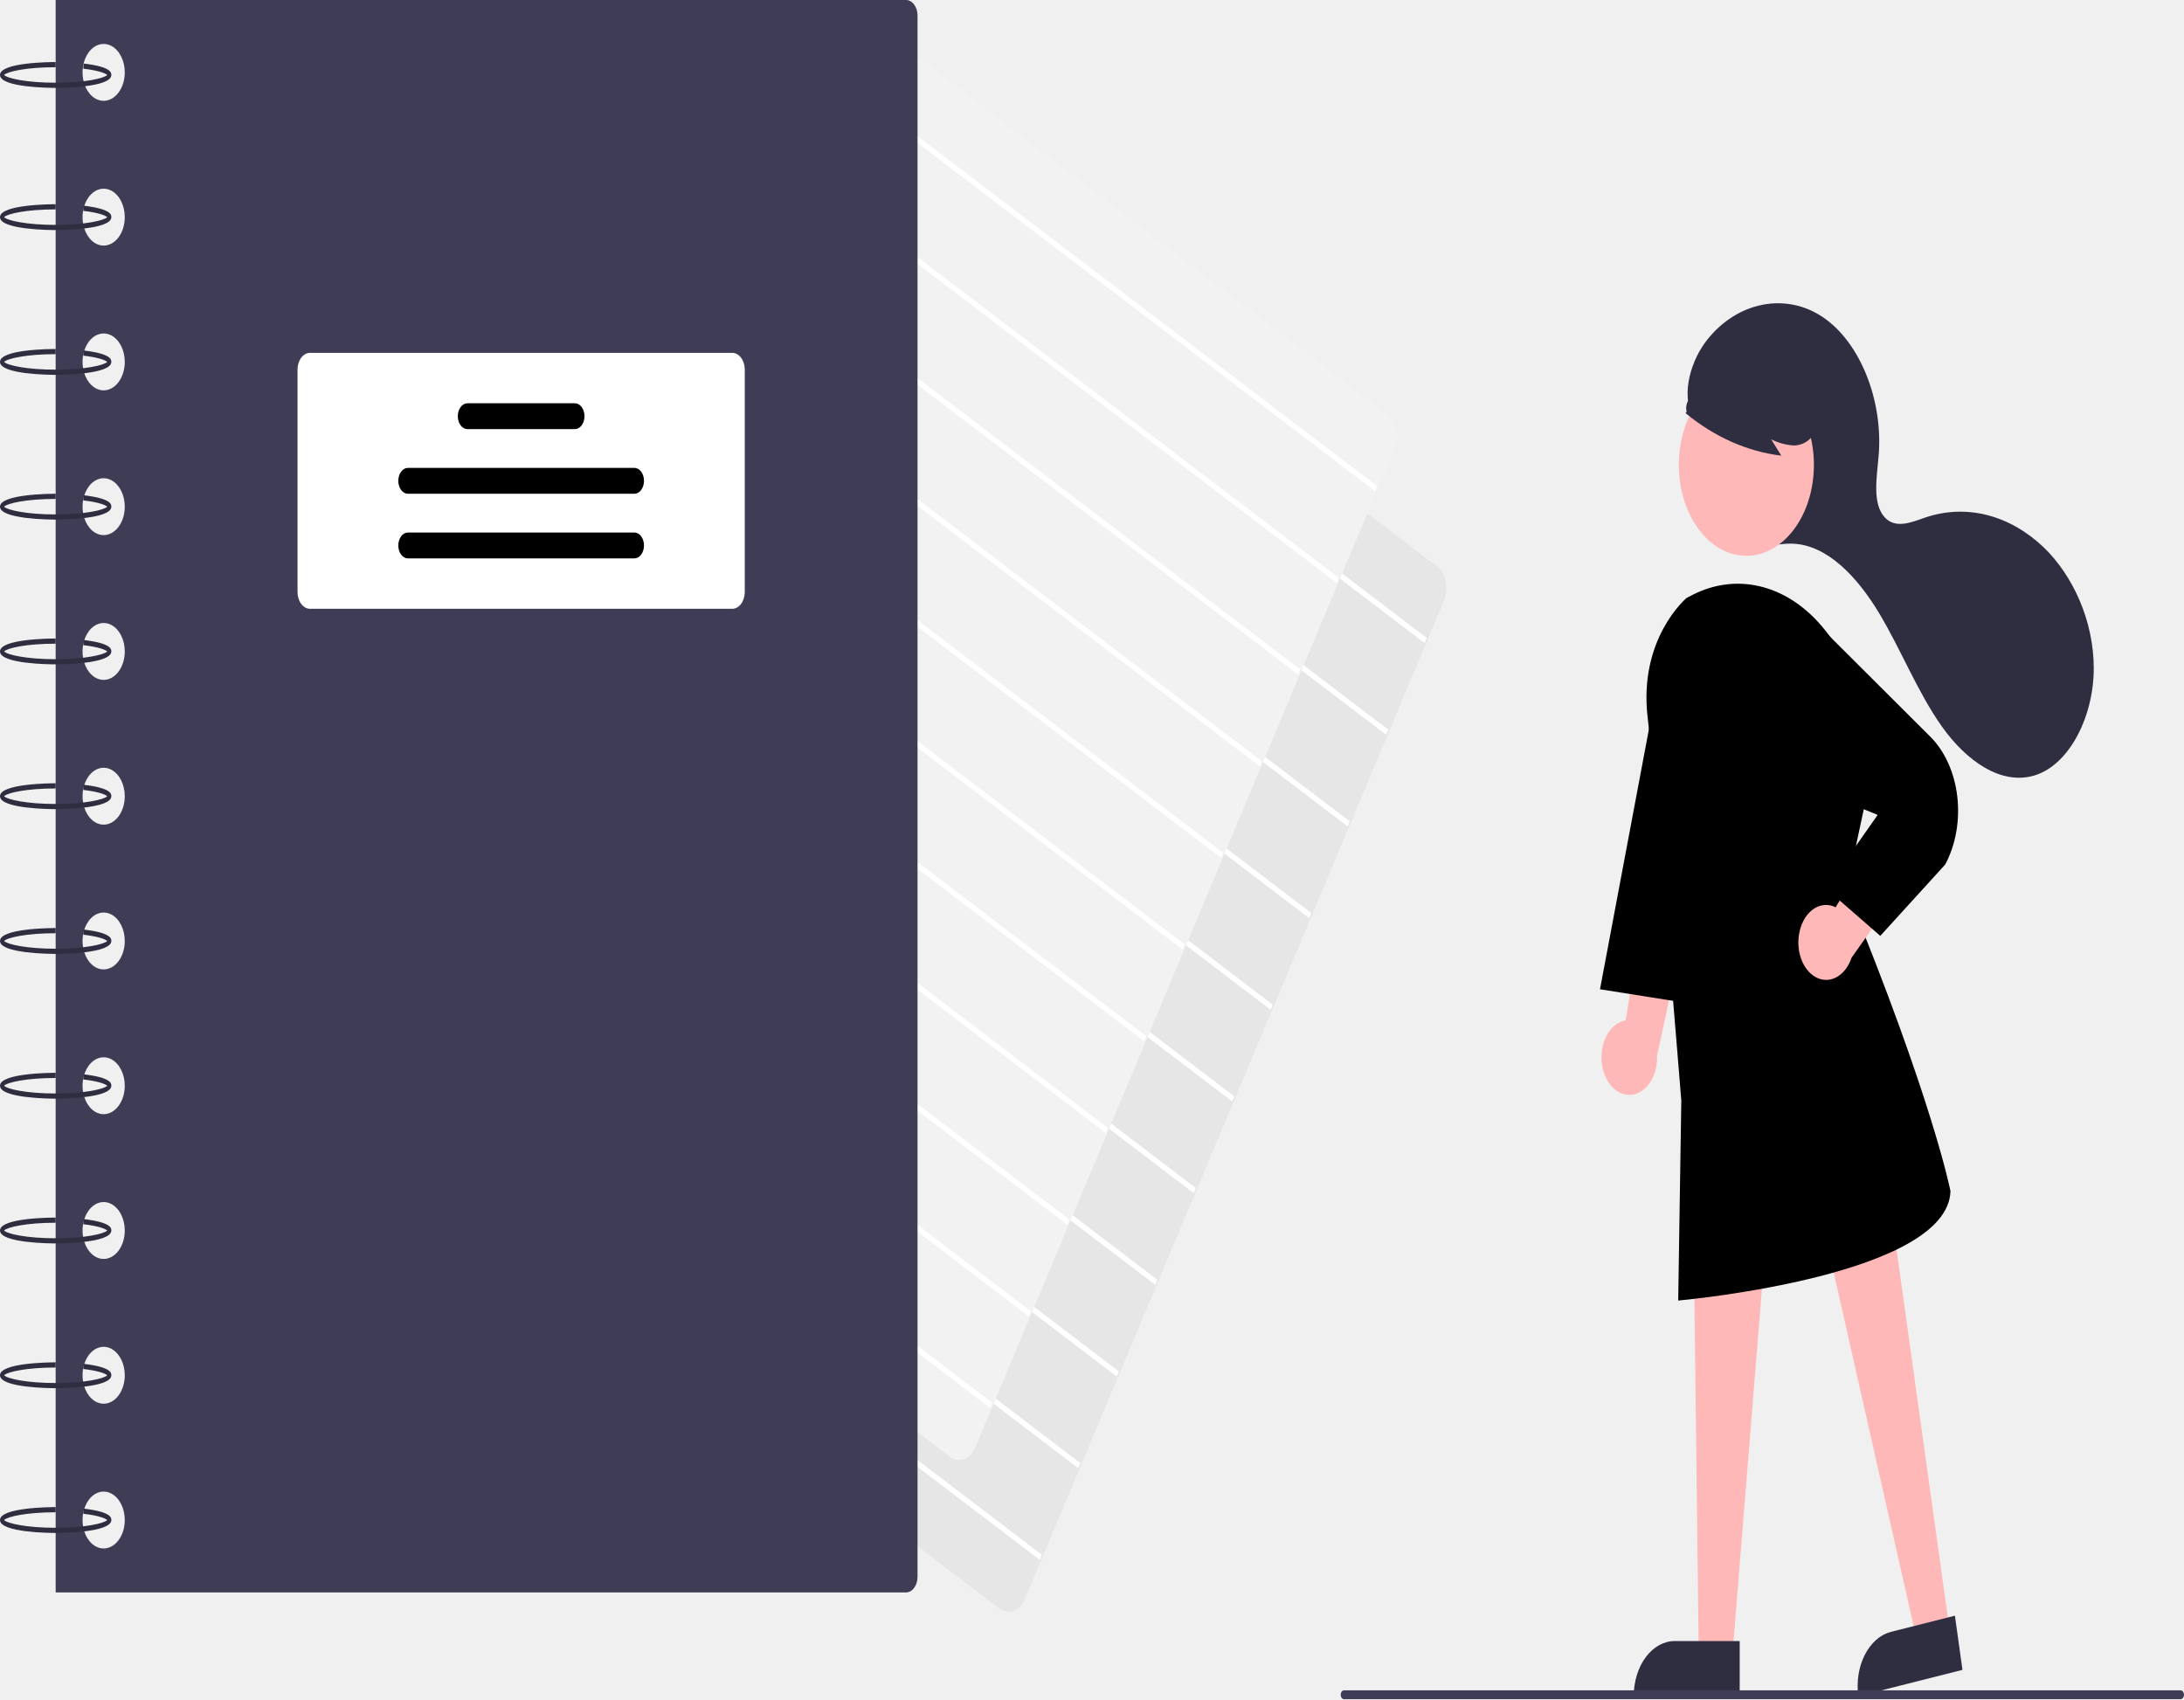
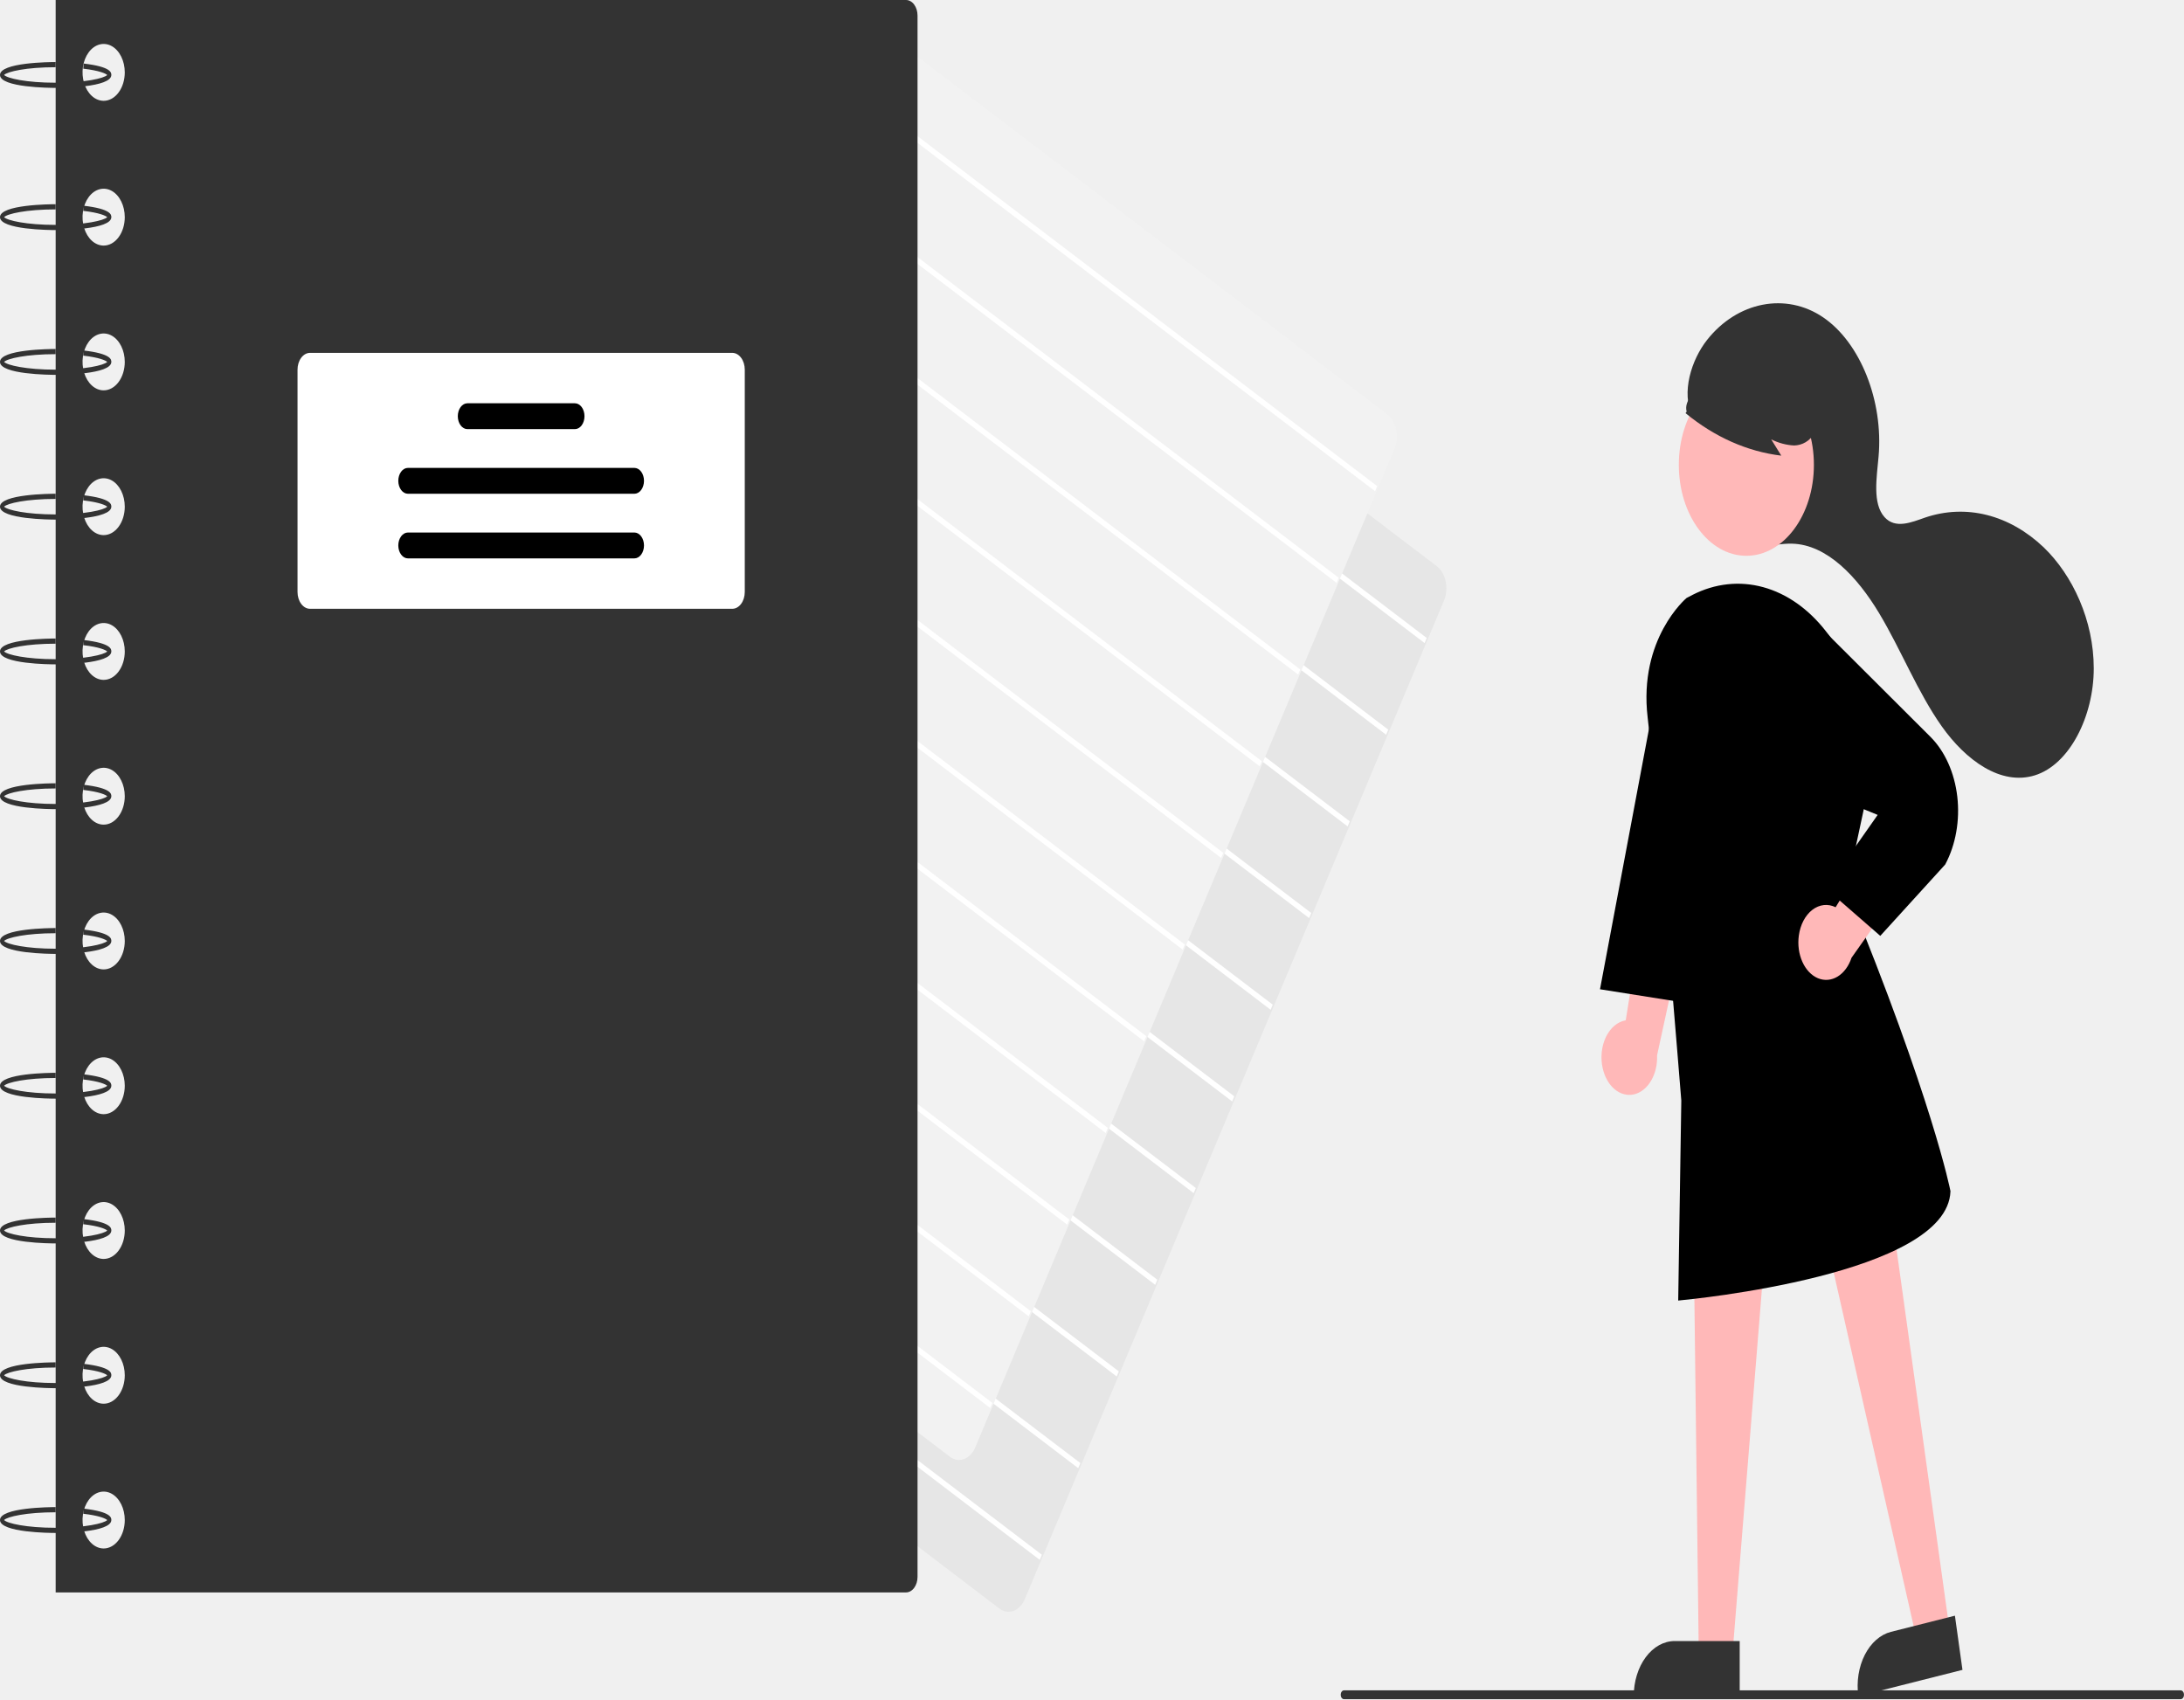
<svg xmlns="http://www.w3.org/2000/svg" width="455" height="354" viewBox="0 0 455 354" fill="none">
  <g clip-path="url(#clip0)">
    <path d="M210.111 335.795C209.438 335.794 208.778 335.559 208.193 335.112L97.344 250.71C96.443 250.022 95.781 248.881 95.504 247.536C95.227 246.192 95.357 244.755 95.866 243.54L183.174 35.562C183.426 34.96 183.764 34.431 184.168 34.006C184.572 33.58 185.035 33.266 185.529 33.081C186.024 32.896 186.54 32.844 187.049 32.928C187.559 33.013 188.051 33.231 188.497 33.571L299.347 117.973C300.248 118.661 300.909 119.802 301.187 121.146C301.464 122.49 301.334 123.927 300.825 125.142L213.517 333.12C213.265 333.723 212.928 334.253 212.523 334.679C212.119 335.105 211.656 335.418 211.161 335.601C210.819 335.73 210.466 335.795 210.111 335.795Z" fill="#E6E6E6" />
    <path d="M180.082 43.71L179.636 44.771L296.789 133.972L297.234 132.911L180.082 43.71Z" fill="white" />
    <path d="M172.064 62.81L171.618 63.871L288.771 153.072L289.216 152.011L172.064 62.81Z" fill="white" />
    <path d="M164.046 81.91L163.6 82.971L280.753 172.172L281.198 171.111L164.046 81.91Z" fill="white" />
    <path d="M156.027 101.01L155.582 102.071L272.735 191.272L273.18 190.211L156.027 101.01Z" fill="white" />
    <path d="M148.009 120.11L147.564 121.171L264.717 210.372L265.162 209.311L148.009 120.11Z" fill="white" />
    <path d="M139.991 139.21L139.546 140.271L256.699 229.472L257.144 228.411L139.991 139.21Z" fill="white" />
    <path d="M131.973 158.31L131.528 159.371L248.68 248.572L249.126 247.511L131.973 158.31Z" fill="white" />
    <path d="M123.955 177.41L123.51 178.471L240.662 267.672L241.108 266.611L123.955 177.41Z" fill="white" />
    <path d="M115.937 196.51L115.492 197.571L232.644 286.772L233.09 285.711L115.937 196.51Z" fill="white" />
    <path d="M107.919 215.61L107.474 216.671L224.626 305.872L225.072 304.811L107.919 215.61Z" fill="white" />
    <path d="M99.901 234.71L99.456 235.771L216.608 324.972L217.054 323.911L99.901 234.71Z" fill="white" />
    <path d="M199.799 304.162C199.126 304.162 198.466 303.926 197.881 303.479L87.032 219.077C86.131 218.389 85.469 217.248 85.192 215.904C84.915 214.56 85.045 213.122 85.553 211.907L172.862 3.929C173.114 3.327 173.452 2.799 173.856 2.373C174.26 1.947 174.723 1.633 175.217 1.448C175.712 1.263 176.228 1.212 176.737 1.296C177.247 1.38 177.739 1.598 178.185 1.938L289.035 86.34C289.936 87.028 290.597 88.169 290.875 89.513C291.152 90.857 291.022 92.295 290.513 93.51L203.205 301.488C202.953 302.09 202.616 302.62 202.211 303.046C201.807 303.472 201.344 303.785 200.849 303.969C200.507 304.097 200.154 304.162 199.799 304.162Z" fill="#F2F2F2" />
    <path d="M169.77 12.077L169.325 13.138L286.477 102.339L286.923 101.278L169.77 12.077Z" fill="white" />
    <path d="M161.752 31.177L161.307 32.238L278.459 121.439L278.905 120.378L161.752 31.177Z" fill="white" />
    <path d="M153.734 50.277L153.289 51.338L270.441 140.539L270.887 139.478L153.734 50.277Z" fill="white" />
    <path d="M145.716 69.377L145.271 70.438L262.423 159.639L262.869 158.578L145.716 69.377Z" fill="white" />
    <path d="M137.698 88.477L137.252 89.538L254.405 178.739L254.851 177.678L137.698 88.477Z" fill="white" />
    <path d="M129.68 107.577L129.234 108.638L246.387 197.839L246.832 196.778L129.68 107.577Z" fill="white" />
    <path d="M121.661 126.677L121.216 127.738L238.368 216.939L238.814 215.878L121.661 126.677Z" fill="white" />
    <path d="M113.643 145.777L113.198 146.838L230.35 236.04L230.796 234.978L113.643 145.777Z" fill="white" />
    <path d="M105.625 164.877L105.18 165.938L222.332 255.14L222.778 254.078L105.625 164.877Z" fill="white" />
    <path d="M97.607 183.977L97.162 185.038L214.314 274.24L214.76 273.178L97.607 183.977Z" fill="white" />
    <path d="M89.589 203.077L89.144 204.138L206.296 293.34L206.742 292.278L89.589 203.077Z" fill="white" />
-     <path d="M188.752 0H11.597V331.758H188.752C189.389 331.758 189.999 331.418 190.449 330.812C190.899 330.206 191.152 329.384 191.152 328.527V3.231C191.152 2.374 190.899 1.552 190.449 0.946C189.999 0.34 189.389 1.84152e-05 188.752 0ZM21.595 322.602C20.725 322.602 19.874 322.255 19.151 321.604C18.427 320.953 17.863 320.028 17.531 318.945C17.198 317.863 17.11 316.672 17.28 315.522C17.45 314.373 17.869 313.318 18.484 312.489C19.099 311.66 19.883 311.096 20.736 310.868C21.59 310.639 22.474 310.756 23.278 311.205C24.082 311.653 24.769 312.412 25.252 313.387C25.735 314.361 25.994 315.506 25.994 316.678C25.994 317.456 25.88 318.226 25.659 318.945C25.438 319.664 25.114 320.317 24.705 320.867C24.297 321.417 23.812 321.854 23.278 322.151C22.744 322.449 22.172 322.602 21.595 322.602ZM21.595 292.443C20.725 292.443 19.874 292.095 19.151 291.444C18.427 290.793 17.863 289.868 17.531 288.785C17.198 287.703 17.11 286.512 17.28 285.362C17.45 284.213 17.869 283.158 18.484 282.329C19.099 281.501 19.883 280.936 20.736 280.708C21.59 280.479 22.474 280.597 23.278 281.045C24.082 281.493 24.769 282.253 25.252 283.227C25.735 284.201 25.994 285.347 25.994 286.518C25.994 287.296 25.88 288.067 25.659 288.785C25.438 289.504 25.114 290.157 24.705 290.707C24.297 291.257 23.812 291.694 23.278 291.992C22.744 292.289 22.172 292.443 21.595 292.443ZM21.595 262.283C20.725 262.283 19.874 261.935 19.151 261.284C18.427 260.633 17.863 259.708 17.531 258.626C17.198 257.543 17.11 256.352 17.28 255.203C17.45 254.053 17.869 252.998 18.484 252.169C19.099 251.341 19.883 250.777 20.736 250.548C21.59 250.319 22.474 250.437 23.278 250.885C24.082 251.334 24.769 252.093 25.252 253.067C25.735 254.041 25.994 255.187 25.994 256.358C25.994 257.136 25.88 257.907 25.659 258.626C25.438 259.344 25.114 259.997 24.705 260.548C24.297 261.098 23.812 261.534 23.278 261.832C22.744 262.129 22.172 262.283 21.595 262.283ZM21.595 232.123C20.725 232.123 19.874 231.775 19.151 231.124C18.427 230.474 17.863 229.548 17.531 228.466C17.198 227.383 17.11 226.192 17.28 225.043C17.45 223.894 17.869 222.838 18.484 222.01C19.099 221.181 19.883 220.617 20.736 220.388C21.59 220.16 22.474 220.277 23.278 220.725C24.082 221.174 24.769 221.933 25.252 222.907C25.735 223.882 25.994 225.027 25.994 226.199C25.994 226.977 25.88 227.747 25.659 228.466C25.438 229.185 25.114 229.838 24.705 230.388C24.297 230.938 23.812 231.374 23.278 231.672C22.744 231.97 22.172 232.123 21.595 232.123ZM21.595 201.963C20.725 201.963 19.874 201.616 19.151 200.965C18.427 200.314 17.863 199.388 17.531 198.306C17.198 197.223 17.11 196.032 17.28 194.883C17.45 193.734 17.869 192.678 18.484 191.85C19.099 191.021 19.883 190.457 20.736 190.228C21.59 190 22.474 190.117 23.278 190.566C24.082 191.014 24.769 191.773 25.252 192.747C25.735 193.722 25.994 194.867 25.994 196.039C25.994 196.817 25.88 197.587 25.659 198.306C25.438 199.025 25.114 199.678 24.705 200.228C24.297 200.778 23.812 201.214 23.278 201.512C22.744 201.81 22.172 201.963 21.595 201.963ZM21.595 171.803C20.725 171.803 19.874 171.456 19.151 170.805C18.427 170.154 17.863 169.229 17.531 168.146C17.198 167.064 17.11 165.872 17.28 164.723C17.45 163.574 17.869 162.518 18.484 161.69C19.099 160.861 19.883 160.297 20.736 160.069C21.59 159.84 22.474 159.957 23.278 160.406C24.082 160.854 24.769 161.613 25.252 162.588C25.735 163.562 25.994 164.707 25.994 165.879C25.994 166.657 25.88 167.427 25.659 168.146C25.438 168.865 25.114 169.518 24.705 170.068C24.297 170.618 23.812 171.055 23.278 171.352C22.744 171.65 22.172 171.803 21.595 171.803ZM21.595 141.643C20.725 141.643 19.874 141.296 19.151 140.645C18.427 139.994 17.863 139.069 17.531 137.986C17.198 136.904 17.11 135.713 17.28 134.563C17.45 133.414 17.869 132.359 18.484 131.53C19.099 130.702 19.883 130.137 20.736 129.909C21.59 129.68 22.474 129.798 23.278 130.246C24.082 130.694 24.769 131.454 25.252 132.428C25.735 133.402 25.994 134.547 25.994 135.719C25.994 136.497 25.88 137.268 25.659 137.986C25.438 138.705 25.114 139.358 24.705 139.908C24.297 140.458 23.812 140.895 23.278 141.192C22.744 141.49 22.172 141.643 21.595 141.643ZM21.595 111.484C20.725 111.484 19.874 111.136 19.151 110.485C18.427 109.834 17.863 108.909 17.531 107.826C17.198 106.744 17.11 105.553 17.28 104.404C17.45 103.254 17.869 102.199 18.484 101.37C19.099 100.542 19.883 99.978 20.736 99.749C21.59 99.52 22.474 99.638 23.278 100.086C24.082 100.534 24.769 101.294 25.252 102.268C25.735 103.242 25.994 104.388 25.994 105.559C25.994 106.337 25.88 107.108 25.659 107.826C25.438 108.545 25.114 109.198 24.705 109.748C24.297 110.299 23.812 110.735 23.278 111.033C22.744 111.33 22.172 111.484 21.595 111.484ZM21.595 81.324C20.725 81.324 19.874 80.976 19.151 80.325C18.427 79.674 17.863 78.749 17.531 77.667C17.198 76.584 17.11 75.393 17.28 74.244C17.45 73.095 17.869 72.039 18.484 71.21C19.099 70.382 19.883 69.818 20.736 69.589C21.59 69.361 22.474 69.478 23.278 69.926C24.082 70.375 24.769 71.134 25.252 72.108C25.735 73.082 25.994 74.228 25.994 75.4C25.994 76.177 25.88 76.948 25.659 77.667C25.438 78.385 25.114 79.038 24.705 79.589C24.297 80.139 23.812 80.575 23.278 80.873C22.744 81.171 22.172 81.324 21.595 81.324ZM21.595 51.164C20.725 51.164 19.874 50.816 19.151 50.166C18.427 49.515 17.863 48.589 17.531 47.507C17.198 46.424 17.11 45.233 17.28 44.084C17.45 42.935 17.869 41.879 18.484 41.051C19.099 40.222 19.883 39.658 20.736 39.429C21.59 39.201 22.474 39.318 23.278 39.766C24.082 40.215 24.769 40.974 25.252 41.948C25.735 42.923 25.994 44.068 25.994 45.24C25.994 46.018 25.88 46.788 25.659 47.507C25.438 48.226 25.114 48.879 24.705 49.429C24.297 49.979 23.812 50.415 23.278 50.713C22.744 51.011 22.172 51.164 21.595 51.164ZM21.595 21.004C20.725 21.004 19.874 20.657 19.151 20.006C18.427 19.355 17.863 18.43 17.531 17.347C17.198 16.265 17.11 15.073 17.28 13.924C17.45 12.775 17.869 11.719 18.484 10.891C19.099 10.062 19.883 9.498 20.736 9.269C21.59 9.041 22.474 9.158 23.278 9.607C24.082 10.055 24.769 10.814 25.252 11.789C25.735 12.763 25.994 13.908 25.994 15.08C25.994 15.858 25.88 16.628 25.659 17.347C25.438 18.066 25.114 18.719 24.705 19.269C24.297 19.819 23.812 20.256 23.278 20.553C22.744 20.851 22.172 21.004 21.595 21.004Z" fill="#3F3D56" />
-     <path d="M11.597 18.311C10.41 18.311 0 18.236 0 15.618C0 13.001 10.41 12.926 11.597 12.926V14.003C5.466 14.003 1.49 14.927 0.85 15.618C1.49 16.31 5.466 17.234 11.597 17.234C17.715 17.234 21.686 16.314 22.34 15.623C22.029 15.327 20.758 14.707 17.35 14.31L17.419 13.238C23.194 13.91 23.194 15.151 23.194 15.618C23.194 18.236 12.784 18.311 11.597 18.311Z" fill="#2F2E41" />
-     <path d="M11.597 47.932C10.41 47.932 0 47.857 0 45.24C0 42.622 10.41 42.547 11.597 42.547V43.624C5.466 43.624 1.49 44.548 0.85 45.24C1.49 45.931 5.466 46.855 11.597 46.855C17.715 46.855 21.686 45.935 22.34 45.245C22.029 44.949 20.758 44.329 17.35 43.932L17.419 42.859C23.194 43.531 23.194 44.772 23.194 45.24C23.194 47.857 12.784 47.932 11.597 47.932Z" fill="#2F2E41" />
-     <path d="M11.597 78.092C10.41 78.092 0 78.017 0 75.4C0 72.782 10.41 72.707 11.597 72.707V73.784C5.466 73.784 1.49 74.708 0.85 75.4C1.49 76.091 5.466 77.015 11.597 77.015C17.715 77.015 21.686 76.095 22.34 75.404C22.029 75.108 20.758 74.488 17.35 74.091L17.419 73.019C23.194 73.691 23.194 74.932 23.194 75.4C23.194 78.017 12.784 78.092 11.597 78.092Z" fill="#2F2E41" />
-     <path d="M11.597 108.252C10.41 108.252 0 108.177 0 105.559C0 102.942 10.41 102.866 11.597 102.866V103.944C5.466 103.944 1.49 104.868 0.85 105.559C1.49 106.251 5.466 107.175 11.597 107.175C17.715 107.175 21.686 106.255 22.34 105.564C22.029 105.268 20.758 104.648 17.35 104.251L17.419 103.178C23.194 103.851 23.194 105.092 23.194 105.559C23.194 108.177 12.784 108.252 11.597 108.252Z" fill="#2F2E41" />
-     <path d="M11.597 138.412C10.41 138.412 0 138.337 0 135.719C0 133.102 10.41 133.026 11.597 133.026V134.104C5.466 134.104 1.49 135.028 0.85 135.719C1.49 136.411 5.466 137.335 11.597 137.335C17.715 137.335 21.686 136.414 22.34 135.724C22.029 135.428 20.758 134.808 17.35 134.411L17.419 133.338C23.194 134.01 23.194 135.252 23.194 135.719C23.194 138.337 12.784 138.412 11.597 138.412Z" fill="#2F2E41" />
-     <path d="M11.597 168.572C10.41 168.572 0 168.496 0 165.879C0 163.262 10.41 163.186 11.597 163.186V164.263C5.466 164.263 1.49 165.188 0.85 165.879C1.49 166.57 5.466 167.495 11.597 167.495C17.715 167.495 21.686 166.574 22.34 165.884C22.029 165.588 20.758 164.968 17.35 164.571L17.419 163.498C23.194 164.17 23.194 165.412 23.194 165.879C23.194 168.496 12.784 168.572 11.597 168.572Z" fill="#2F2E41" />
-     <path d="M11.597 198.732C10.41 198.732 0 198.656 0 196.039C0 193.421 10.41 193.346 11.597 193.346V194.423C5.466 194.423 1.49 195.347 0.85 196.039C1.49 196.73 5.466 197.655 11.597 197.655C17.715 197.655 21.686 196.734 22.34 196.044C22.029 195.748 20.758 195.128 17.35 194.731L17.419 193.658C23.194 194.33 23.194 195.572 23.194 196.039C23.194 198.656 12.784 198.732 11.597 198.732Z" fill="#2F2E41" />
-     <path d="M11.597 228.891C10.41 228.891 0 228.816 0 226.199C0 223.581 10.41 223.506 11.597 223.506V224.583C5.466 224.583 1.49 225.507 0.85 226.199C1.49 226.89 5.466 227.814 11.597 227.814C17.715 227.814 21.686 226.894 22.34 226.203C22.029 225.907 20.758 225.287 17.35 224.891L17.419 223.818C23.194 224.49 23.194 225.731 23.194 226.199C23.194 228.816 12.784 228.891 11.597 228.891Z" fill="#2F2E41" />
-     <path d="M11.597 259.051C10.41 259.051 0 258.976 0 256.358C0 253.741 10.41 253.666 11.597 253.666V254.743C5.466 254.743 1.49 255.667 0.85 256.358C1.49 257.05 5.466 257.974 11.597 257.974C17.715 257.974 21.686 257.054 22.34 256.363C22.029 256.067 20.758 255.447 17.35 255.05L17.419 253.977C23.194 254.65 23.194 255.891 23.194 256.358C23.194 258.976 12.784 259.051 11.597 259.051Z" fill="#2F2E41" />
-     <path d="M11.597 289.211C10.41 289.211 0 289.136 0 286.518C0 283.901 10.41 283.825 11.597 283.825V284.903C5.466 284.903 1.49 285.827 0.85 286.518C1.49 287.21 5.466 288.134 11.597 288.134C17.715 288.134 21.686 287.214 22.34 286.523C22.029 286.227 20.758 285.607 17.35 285.21L17.419 284.137C23.194 284.809 23.194 286.051 23.194 286.518C23.194 289.136 12.784 289.211 11.597 289.211Z" fill="#2F2E41" />
-     <path d="M11.597 319.371C10.41 319.371 0 319.295 0 316.678C0 314.061 10.41 313.985 11.597 313.985V315.062C5.466 315.062 1.49 315.987 0.85 316.678C1.49 317.369 5.466 318.294 11.597 318.294C17.715 318.294 21.686 317.373 22.34 316.683C22.029 316.387 20.758 315.767 17.35 315.37L17.419 314.297C23.194 314.969 23.194 316.211 23.194 316.678C23.194 319.295 12.784 319.371 11.597 319.371Z" fill="#2F2E41" />
+     <path d="M188.752 0H11.597V331.758H188.752C189.389 331.758 189.999 331.418 190.449 330.812C190.899 330.206 191.152 329.384 191.152 328.527V3.231C191.152 2.374 190.899 1.552 190.449 0.946C189.999 0.34 189.389 1.84152e-05 188.752 0ZM21.595 322.602C20.725 322.602 19.874 322.255 19.151 321.604C18.427 320.953 17.863 320.028 17.531 318.945C17.198 317.863 17.11 316.672 17.28 315.522C17.45 314.373 17.869 313.318 18.484 312.489C19.099 311.66 19.883 311.096 20.736 310.868C21.59 310.639 22.474 310.756 23.278 311.205C24.082 311.653 24.769 312.412 25.252 313.387C25.735 314.361 25.994 315.506 25.994 316.678C25.994 317.456 25.88 318.226 25.659 318.945C25.438 319.664 25.114 320.317 24.705 320.867C24.297 321.417 23.812 321.854 23.278 322.151C22.744 322.449 22.172 322.602 21.595 322.602ZM21.595 292.443C20.725 292.443 19.874 292.095 19.151 291.444C18.427 290.793 17.863 289.868 17.531 288.785C17.198 287.703 17.11 286.512 17.28 285.362C17.45 284.213 17.869 283.158 18.484 282.329C19.099 281.501 19.883 280.936 20.736 280.708C21.59 280.479 22.474 280.597 23.278 281.045C24.082 281.493 24.769 282.253 25.252 283.227C25.735 284.201 25.994 285.347 25.994 286.518C25.994 287.296 25.88 288.067 25.659 288.785C25.438 289.504 25.114 290.157 24.705 290.707C24.297 291.257 23.812 291.694 23.278 291.992C22.744 292.289 22.172 292.443 21.595 292.443ZM21.595 262.283C20.725 262.283 19.874 261.935 19.151 261.284C18.427 260.633 17.863 259.708 17.531 258.626C17.198 257.543 17.11 256.352 17.28 255.203C17.45 254.053 17.869 252.998 18.484 252.169C19.099 251.341 19.883 250.777 20.736 250.548C21.59 250.319 22.474 250.437 23.278 250.885C24.082 251.334 24.769 252.093 25.252 253.067C25.735 254.041 25.994 255.187 25.994 256.358C25.994 257.136 25.88 257.907 25.659 258.626C25.438 259.344 25.114 259.997 24.705 260.548C24.297 261.098 23.812 261.534 23.278 261.832C22.744 262.129 22.172 262.283 21.595 262.283ZM21.595 232.123C20.725 232.123 19.874 231.775 19.151 231.124C18.427 230.474 17.863 229.548 17.531 228.466C17.198 227.383 17.11 226.192 17.28 225.043C17.45 223.894 17.869 222.838 18.484 222.01C19.099 221.181 19.883 220.617 20.736 220.388C21.59 220.16 22.474 220.277 23.278 220.725C24.082 221.174 24.769 221.933 25.252 222.907C25.735 223.882 25.994 225.027 25.994 226.199C25.994 226.977 25.88 227.747 25.659 228.466C25.438 229.185 25.114 229.838 24.705 230.388C24.297 230.938 23.812 231.374 23.278 231.672C22.744 231.97 22.172 232.123 21.595 232.123ZM21.595 201.963C20.725 201.963 19.874 201.616 19.151 200.965C18.427 200.314 17.863 199.388 17.531 198.306C17.198 197.223 17.11 196.032 17.28 194.883C17.45 193.734 17.869 192.678 18.484 191.85C19.099 191.021 19.883 190.457 20.736 190.228C21.59 190 22.474 190.117 23.278 190.566C24.082 191.014 24.769 191.773 25.252 192.747C25.735 193.722 25.994 194.867 25.994 196.039C25.994 196.817 25.88 197.587 25.659 198.306C25.438 199.025 25.114 199.678 24.705 200.228C24.297 200.778 23.812 201.214 23.278 201.512C22.744 201.81 22.172 201.963 21.595 201.963ZM21.595 171.803C20.725 171.803 19.874 171.456 19.151 170.805C18.427 170.154 17.863 169.229 17.531 168.146C17.198 167.064 17.11 165.872 17.28 164.723C17.45 163.574 17.869 162.518 18.484 161.69C19.099 160.861 19.883 160.297 20.736 160.069C21.59 159.84 22.474 159.957 23.278 160.406C24.082 160.854 24.769 161.613 25.252 162.588C25.735 163.562 25.994 164.707 25.994 165.879C25.994 166.657 25.88 167.427 25.659 168.146C25.438 168.865 25.114 169.518 24.705 170.068C24.297 170.618 23.812 171.055 23.278 171.352C22.744 171.65 22.172 171.803 21.595 171.803ZM21.595 141.643C20.725 141.643 19.874 141.296 19.151 140.645C18.427 139.994 17.863 139.069 17.531 137.986C17.198 136.904 17.11 135.713 17.28 134.563C17.45 133.414 17.869 132.359 18.484 131.53C19.099 130.702 19.883 130.137 20.736 129.909C21.59 129.68 22.474 129.798 23.278 130.246C24.082 130.694 24.769 131.454 25.252 132.428C25.735 133.402 25.994 134.547 25.994 135.719C25.994 136.497 25.88 137.268 25.659 137.986C25.438 138.705 25.114 139.358 24.705 139.908C24.297 140.458 23.812 140.895 23.278 141.192C22.744 141.49 22.172 141.643 21.595 141.643ZM21.595 111.484C20.725 111.484 19.874 111.136 19.151 110.485C18.427 109.834 17.863 108.909 17.531 107.826C17.198 106.744 17.11 105.553 17.28 104.404C17.45 103.254 17.869 102.199 18.484 101.37C19.099 100.542 19.883 99.978 20.736 99.749C21.59 99.52 22.474 99.638 23.278 100.086C24.082 100.534 24.769 101.294 25.252 102.268C25.735 103.242 25.994 104.388 25.994 105.559C25.994 106.337 25.88 107.108 25.659 107.826C25.438 108.545 25.114 109.198 24.705 109.748C24.297 110.299 23.812 110.735 23.278 111.033C22.744 111.33 22.172 111.484 21.595 111.484ZM21.595 81.324C20.725 81.324 19.874 80.976 19.151 80.325C18.427 79.674 17.863 78.749 17.531 77.667C17.198 76.584 17.11 75.393 17.28 74.244C17.45 73.095 17.869 72.039 18.484 71.21C19.099 70.382 19.883 69.818 20.736 69.589C21.59 69.361 22.474 69.478 23.278 69.926C24.082 70.375 24.769 71.134 25.252 72.108C25.735 73.082 25.994 74.228 25.994 75.4C25.994 76.177 25.88 76.948 25.659 77.667C25.438 78.385 25.114 79.038 24.705 79.589C24.297 80.139 23.812 80.575 23.278 80.873C22.744 81.171 22.172 81.324 21.595 81.324ZM21.595 51.164C20.725 51.164 19.874 50.816 19.151 50.166C18.427 49.515 17.863 48.589 17.531 47.507C17.198 46.424 17.11 45.233 17.28 44.084C17.45 42.935 17.869 41.879 18.484 41.051C19.099 40.222 19.883 39.658 20.736 39.429C21.59 39.201 22.474 39.318 23.278 39.766C24.082 40.215 24.769 40.974 25.252 41.948C25.735 42.923 25.994 44.068 25.994 45.24C25.994 46.018 25.88 46.788 25.659 47.507C25.438 48.226 25.114 48.879 24.705 49.429C24.297 49.979 23.812 50.415 23.278 50.713C22.744 51.011 22.172 51.164 21.595 51.164ZM21.595 21.004C20.725 21.004 19.874 20.657 19.151 20.006C18.427 19.355 17.863 18.43 17.531 17.347C17.198 16.265 17.11 15.073 17.28 13.924C17.45 12.775 17.869 11.719 18.484 10.891C19.099 10.062 19.883 9.498 20.736 9.269C21.59 9.041 22.474 9.158 23.278 9.607C24.082 10.055 24.769 10.814 25.252 11.789C25.735 12.763 25.994 13.908 25.994 15.08C25.994 15.858 25.88 16.628 25.659 17.347C25.438 18.066 25.114 18.719 24.705 19.269C24.297 19.819 23.812 20.256 23.278 20.553C22.744 20.851 22.172 21.004 21.595 21.004Z" fill="#333" />
+     <path d="M11.597 18.311C10.41 18.311 0 18.236 0 15.618C0 13.001 10.41 12.926 11.597 12.926V14.003C5.466 14.003 1.49 14.927 0.85 15.618C1.49 16.31 5.466 17.234 11.597 17.234C17.715 17.234 21.686 16.314 22.34 15.623C22.029 15.327 20.758 14.707 17.35 14.31L17.419 13.238C23.194 13.91 23.194 15.151 23.194 15.618C23.194 18.236 12.784 18.311 11.597 18.311Z" fill="#333" />
+     <path d="M11.597 47.932C10.41 47.932 0 47.857 0 45.24C0 42.622 10.41 42.547 11.597 42.547V43.624C5.466 43.624 1.49 44.548 0.85 45.24C1.49 45.931 5.466 46.855 11.597 46.855C17.715 46.855 21.686 45.935 22.34 45.245C22.029 44.949 20.758 44.329 17.35 43.932L17.419 42.859C23.194 43.531 23.194 44.772 23.194 45.24C23.194 47.857 12.784 47.932 11.597 47.932Z" fill="#333" />
+     <path d="M11.597 78.092C10.41 78.092 0 78.017 0 75.4C0 72.782 10.41 72.707 11.597 72.707V73.784C5.466 73.784 1.49 74.708 0.85 75.4C1.49 76.091 5.466 77.015 11.597 77.015C17.715 77.015 21.686 76.095 22.34 75.404C22.029 75.108 20.758 74.488 17.35 74.091L17.419 73.019C23.194 73.691 23.194 74.932 23.194 75.4C23.194 78.017 12.784 78.092 11.597 78.092Z" fill="#333" />
+     <path d="M11.597 108.252C10.41 108.252 0 108.177 0 105.559C0 102.942 10.41 102.866 11.597 102.866V103.944C5.466 103.944 1.49 104.868 0.85 105.559C1.49 106.251 5.466 107.175 11.597 107.175C17.715 107.175 21.686 106.255 22.34 105.564C22.029 105.268 20.758 104.648 17.35 104.251L17.419 103.178C23.194 103.851 23.194 105.092 23.194 105.559C23.194 108.177 12.784 108.252 11.597 108.252Z" fill="#333" />
+     <path d="M11.597 138.412C10.41 138.412 0 138.337 0 135.719C0 133.102 10.41 133.026 11.597 133.026V134.104C5.466 134.104 1.49 135.028 0.85 135.719C1.49 136.411 5.466 137.335 11.597 137.335C17.715 137.335 21.686 136.414 22.34 135.724C22.029 135.428 20.758 134.808 17.35 134.411L17.419 133.338C23.194 134.01 23.194 135.252 23.194 135.719C23.194 138.337 12.784 138.412 11.597 138.412Z" fill="#333" />
+     <path d="M11.597 168.572C10.41 168.572 0 168.496 0 165.879C0 163.262 10.41 163.186 11.597 163.186V164.263C5.466 164.263 1.49 165.188 0.85 165.879C1.49 166.57 5.466 167.495 11.597 167.495C17.715 167.495 21.686 166.574 22.34 165.884C22.029 165.588 20.758 164.968 17.35 164.571L17.419 163.498C23.194 164.17 23.194 165.412 23.194 165.879C23.194 168.496 12.784 168.572 11.597 168.572Z" fill="#333" />
+     <path d="M11.597 198.732C10.41 198.732 0 198.656 0 196.039C0 193.421 10.41 193.346 11.597 193.346V194.423C5.466 194.423 1.49 195.347 0.85 196.039C1.49 196.73 5.466 197.655 11.597 197.655C17.715 197.655 21.686 196.734 22.34 196.044C22.029 195.748 20.758 195.128 17.35 194.731L17.419 193.658C23.194 194.33 23.194 195.572 23.194 196.039C23.194 198.656 12.784 198.732 11.597 198.732Z" fill="#333" />
+     <path d="M11.597 228.891C10.41 228.891 0 228.816 0 226.199C0 223.581 10.41 223.506 11.597 223.506V224.583C5.466 224.583 1.49 225.507 0.85 226.199C1.49 226.89 5.466 227.814 11.597 227.814C17.715 227.814 21.686 226.894 22.34 226.203C22.029 225.907 20.758 225.287 17.35 224.891L17.419 223.818C23.194 224.49 23.194 225.731 23.194 226.199C23.194 228.816 12.784 228.891 11.597 228.891Z" fill="#333" />
+     <path d="M11.597 259.051C10.41 259.051 0 258.976 0 256.358C0 253.741 10.41 253.666 11.597 253.666V254.743C5.466 254.743 1.49 255.667 0.85 256.358C1.49 257.05 5.466 257.974 11.597 257.974C17.715 257.974 21.686 257.054 22.34 256.363C22.029 256.067 20.758 255.447 17.35 255.05L17.419 253.977C23.194 254.65 23.194 255.891 23.194 256.358C23.194 258.976 12.784 259.051 11.597 259.051Z" fill="#333" />
+     <path d="M11.597 289.211C10.41 289.211 0 289.136 0 286.518C0 283.901 10.41 283.825 11.597 283.825V284.903C5.466 284.903 1.49 285.827 0.85 286.518C1.49 287.21 5.466 288.134 11.597 288.134C17.715 288.134 21.686 287.214 22.34 286.523C22.029 286.227 20.758 285.607 17.35 285.21L17.419 284.137C23.194 284.809 23.194 286.051 23.194 286.518C23.194 289.136 12.784 289.211 11.597 289.211Z" fill="#333" />
+     <path d="M11.597 319.371C10.41 319.371 0 319.295 0 316.678C0 314.061 10.41 313.985 11.597 313.985V315.062C5.466 315.062 1.49 315.987 0.85 316.678C1.49 317.369 5.466 318.294 11.597 318.294C17.715 318.294 21.686 317.373 22.34 316.683C22.029 316.387 20.758 315.767 17.35 315.37L17.419 314.297C23.194 314.969 23.194 316.211 23.194 316.678C23.194 319.295 12.784 319.371 11.597 319.371Z" fill="#333" />
    <path d="M152.561 126.833H64.584C63.895 126.832 63.234 126.463 62.747 125.806C62.259 125.15 61.985 124.26 61.984 123.332V77.015C61.985 76.087 62.259 75.197 62.747 74.541C63.234 73.885 63.895 73.516 64.584 73.514H152.561C153.251 73.516 153.911 73.885 154.399 74.541C154.886 75.197 155.16 76.087 155.161 77.015V123.332C155.16 124.26 154.886 125.15 154.399 125.806C153.911 126.463 153.251 126.832 152.561 126.833Z" fill="white" />
    <path d="M119.77 89.402H97.376C96.845 89.402 96.337 89.119 95.962 88.614C95.587 88.109 95.376 87.424 95.376 86.709C95.376 85.995 95.587 85.31 95.962 84.805C96.337 84.3 96.845 84.017 97.376 84.017H119.77C120.3 84.017 120.809 84.3 121.184 84.805C121.559 85.31 121.769 85.995 121.769 86.709C121.769 87.424 121.559 88.109 121.184 88.614C120.809 89.119 120.3 89.402 119.77 89.402H119.77Z" fill="#000" />
    <path d="M132.167 102.867H84.978C84.448 102.867 83.94 102.583 83.565 102.078C83.19 101.573 82.979 100.888 82.979 100.174C82.979 99.46 83.19 98.775 83.565 98.27C83.94 97.764 84.448 97.481 84.978 97.481H132.167C132.697 97.481 133.205 97.764 133.58 98.27C133.955 98.775 134.166 99.46 134.166 100.174C134.166 100.888 133.955 101.573 133.58 102.078C133.205 102.583 132.697 102.867 132.167 102.867Z" fill="#000" />
    <path d="M132.167 116.331H84.978C84.448 116.331 83.94 116.047 83.565 115.542C83.19 115.037 82.979 114.352 82.979 113.638C82.979 112.924 83.19 112.239 83.565 111.734C83.94 111.229 84.448 110.945 84.978 110.945H132.167C132.697 110.945 133.205 111.229 133.58 111.734C133.955 112.239 134.166 112.924 134.166 113.638C134.166 114.352 133.955 115.037 133.58 115.542C133.205 116.047 132.697 116.331 132.167 116.331Z" fill="#000" />
-     <path d="M360.701 111.818C361.95 111.818 363.174 111.343 364.232 110.447C365.29 109.552 366.138 108.272 366.679 106.755C367.221 105.239 367.433 103.547 367.291 101.875C367.15 100.203 366.661 98.619 365.88 97.305C362.613 91.807 355.462 92.649 352.601 86.755C350.176 81.76 352.415 74.902 355.644 70.815C361.965 62.816 372.084 60.85 379.827 66.118C387.569 71.385 392.398 83.521 391.368 95.121C390.975 99.539 390.065 104.901 392.611 107.736C394.871 110.253 398.21 108.825 401.049 107.833C405.258 106.405 409.647 106.219 413.915 107.289C418.182 108.359 422.228 110.659 425.773 114.033C431.802 119.852 436.196 129.25 436.199 139.24C436.202 149.229 431.15 159.296 423.921 161.533C416.835 163.725 409.53 158.395 404.518 151.302C399.505 144.209 396.063 135.387 391.495 127.769C386.926 120.151 380.605 113.441 373.335 113.265C369.123 113.163 364.512 115.159 360.937 112.157" fill="#2F2E41" />
+     <path d="M360.701 111.818C361.95 111.818 363.174 111.343 364.232 110.447C365.29 109.552 366.138 108.272 366.679 106.755C367.221 105.239 367.433 103.547 367.291 101.875C367.15 100.203 366.661 98.619 365.88 97.305C362.613 91.807 355.462 92.649 352.601 86.755C350.176 81.76 352.415 74.902 355.644 70.815C361.965 62.816 372.084 60.85 379.827 66.118C387.569 71.385 392.398 83.521 391.368 95.121C390.975 99.539 390.065 104.901 392.611 107.736C394.871 110.253 398.21 108.825 401.049 107.833C405.258 106.405 409.647 106.219 413.915 107.289C418.182 108.359 422.228 110.659 425.773 114.033C431.802 119.852 436.196 129.25 436.199 139.24C436.202 149.229 431.15 159.296 423.921 161.533C416.835 163.725 409.53 158.395 404.518 151.302C399.505 144.209 396.063 135.387 391.495 127.769C386.926 120.151 380.605 113.441 373.335 113.265C369.123 113.163 364.512 115.159 360.937 112.157" fill="#333" />
    <path d="M363.825 115.795C371.596 115.795 377.896 107.311 377.896 96.846C377.896 86.38 371.596 77.896 363.825 77.896C356.054 77.896 349.755 86.38 349.755 96.846C349.755 107.311 356.054 115.795 363.825 115.795Z" fill="#FFB8B8" />
    <path d="M333.895 222.554C333.647 221.47 333.578 220.326 333.694 219.203C333.809 218.079 334.107 217.004 334.564 216.052C335.022 215.1 335.629 214.294 336.343 213.692C337.057 213.091 337.86 212.707 338.696 212.568L342.994 185.612L350.447 195.835L345.223 219.865C345.303 221.772 344.861 223.652 343.98 225.149C343.1 226.645 341.842 227.655 340.446 227.986C339.049 228.318 337.611 227.948 336.404 226.947C335.196 225.945 334.304 224.382 333.895 222.554Z" fill="#FFB8B8" />
    <path d="M406.167 339.635L399.264 341.378L378.455 249.328L393.226 246.753L406.167 339.635Z" fill="#FFB8B8" />
-     <path d="M393.962 339.97L407.275 336.606L408.848 347.895L387.153 353.376C386.946 351.894 386.959 350.371 387.189 348.895C387.419 347.419 387.863 346.019 388.496 344.774C389.128 343.529 389.936 342.464 390.874 341.64C391.812 340.815 392.861 340.248 393.962 339.97Z" fill="#2F2E41" />
+     <path d="M393.962 339.97L407.275 336.606L408.848 347.895L387.153 353.376C386.946 351.894 386.959 350.371 387.189 348.895C387.419 347.419 387.863 346.019 388.496 344.774C389.128 343.529 389.936 342.464 390.874 341.64C391.812 340.815 392.861 340.248 393.962 339.97Z" fill="#333" />
    <path d="M360.932 344.592L353.909 344.591L352.859 259.347L367.808 259.348L360.932 344.592Z" fill="#FFB8B8" />
-     <path d="M348.892 341.888H362.437V353.374H340.364C340.364 351.866 340.584 350.372 341.013 348.979C341.442 347.585 342.07 346.319 342.862 345.253C343.654 344.186 344.594 343.34 345.628 342.763C346.663 342.186 347.772 341.888 348.892 341.888Z" fill="#2F2E41" />
+     <path d="M348.892 341.888H362.437V353.374H340.364C340.364 351.866 340.584 350.372 341.013 348.979C341.442 347.585 342.07 346.319 342.862 345.253C343.654 344.186 344.594 343.34 345.628 342.763C346.663 342.186 347.772 341.888 348.892 341.888Z" fill="#333" />
    <path d="M349.627 270.948L350.272 229.288C350.223 228.702 345.149 165.585 343.258 149.457C341.337 133.069 351.265 124.666 351.365 124.583C351.81 124.338 352.212 124.13 352.613 123.931C357.309 121.538 362.412 120.983 367.332 122.329C372.253 123.676 376.79 126.869 380.42 131.541C384.179 136.212 386.896 142.201 388.266 148.837C389.637 155.473 389.607 162.492 388.179 169.105L384.677 185.434C402.618 229.118 406.3 247.917 406.335 248.101L406.346 248.158L406.344 248.217C405.7 265.541 352.216 270.708 349.94 270.919L349.627 270.948Z" fill="#000" />
    <path d="M345.455 141.665L333.334 206.1L355.024 209.536L345.455 141.665Z" fill="#000" />
    <path d="M374.755 194.925C374.904 193.808 375.232 192.749 375.717 191.822C376.202 190.895 376.832 190.122 377.563 189.559C378.294 188.995 379.108 188.654 379.947 188.56C380.786 188.465 381.631 188.62 382.421 189.013L395.413 167.707L398.56 181.393L385.739 199.527C385.161 201.271 384.129 202.669 382.837 203.455C381.545 204.242 380.083 204.364 378.73 203.796C377.376 203.229 376.223 202.013 375.491 200.378C374.758 198.742 374.497 196.802 374.755 194.925Z" fill="#FFB8B8" />
    <path d="M391.724 194.977L380.415 185.124L391.179 169.774L361.993 157.812L369.502 128.351L378.739 130.128L402.22 153.553C405.205 156.554 407.198 161.012 407.769 165.97C408.34 170.928 407.444 175.99 405.273 180.068L405.223 180.141L391.724 194.977Z" fill="#000" />
-     <path d="M351.156 86.075C357.21 91.053 364.036 94.082 371.102 94.927L369 91.534C370.53 92.296 372.141 92.727 373.772 92.81C375.401 92.776 377.108 91.931 378.033 90.125C378.445 89.226 378.69 88.207 378.747 87.154C378.803 86.101 378.67 85.045 378.358 84.076C377.717 82.144 376.72 80.464 375.461 79.198C373.23 76.82 370.596 75.223 367.795 74.549C364.995 73.875 362.113 74.145 359.409 75.334C357.553 76.081 355.892 77.516 354.614 79.476C353.403 81.489 350.76 83.3 351.38 85.753L351.156 86.075Z" fill="#2F2E41" />
-     <path d="M454.318 354H279.995C279.814 354 279.64 353.903 279.512 353.731C279.384 353.559 279.312 353.325 279.312 353.081C279.312 352.838 279.384 352.604 279.512 352.432C279.64 352.259 279.814 352.163 279.995 352.163H454.318C454.499 352.163 454.672 352.26 454.799 352.433C454.927 352.605 454.998 352.838 454.998 353.081C454.998 353.325 454.927 353.558 454.799 353.73C454.672 353.902 454.499 353.999 454.318 354Z" fill="#3F3D56" />
+     <path d="M351.156 86.075C357.21 91.053 364.036 94.082 371.102 94.927L369 91.534C370.53 92.296 372.141 92.727 373.772 92.81C375.401 92.776 377.108 91.931 378.033 90.125C378.445 89.226 378.69 88.207 378.747 87.154C378.803 86.101 378.67 85.045 378.358 84.076C377.717 82.144 376.72 80.464 375.461 79.198C373.23 76.82 370.596 75.223 367.795 74.549C364.995 73.875 362.113 74.145 359.409 75.334C357.553 76.081 355.892 77.516 354.614 79.476C353.403 81.489 350.76 83.3 351.38 85.753L351.156 86.075Z" fill="#333" />
+     <path d="M454.318 354H279.995C279.814 354 279.64 353.903 279.512 353.731C279.384 353.559 279.312 353.325 279.312 353.081C279.312 352.838 279.384 352.604 279.512 352.432C279.64 352.259 279.814 352.163 279.995 352.163H454.318C454.499 352.163 454.672 352.26 454.799 352.433C454.927 352.605 454.998 352.838 454.998 353.081C454.998 353.325 454.927 353.558 454.799 353.73C454.672 353.902 454.499 353.999 454.318 354Z" fill="#333" />
  </g>
  <defs>
    <clipPath id="clip0">
      <rect width="455" height="354" fill="white" />
    </clipPath>
  </defs>
</svg>
